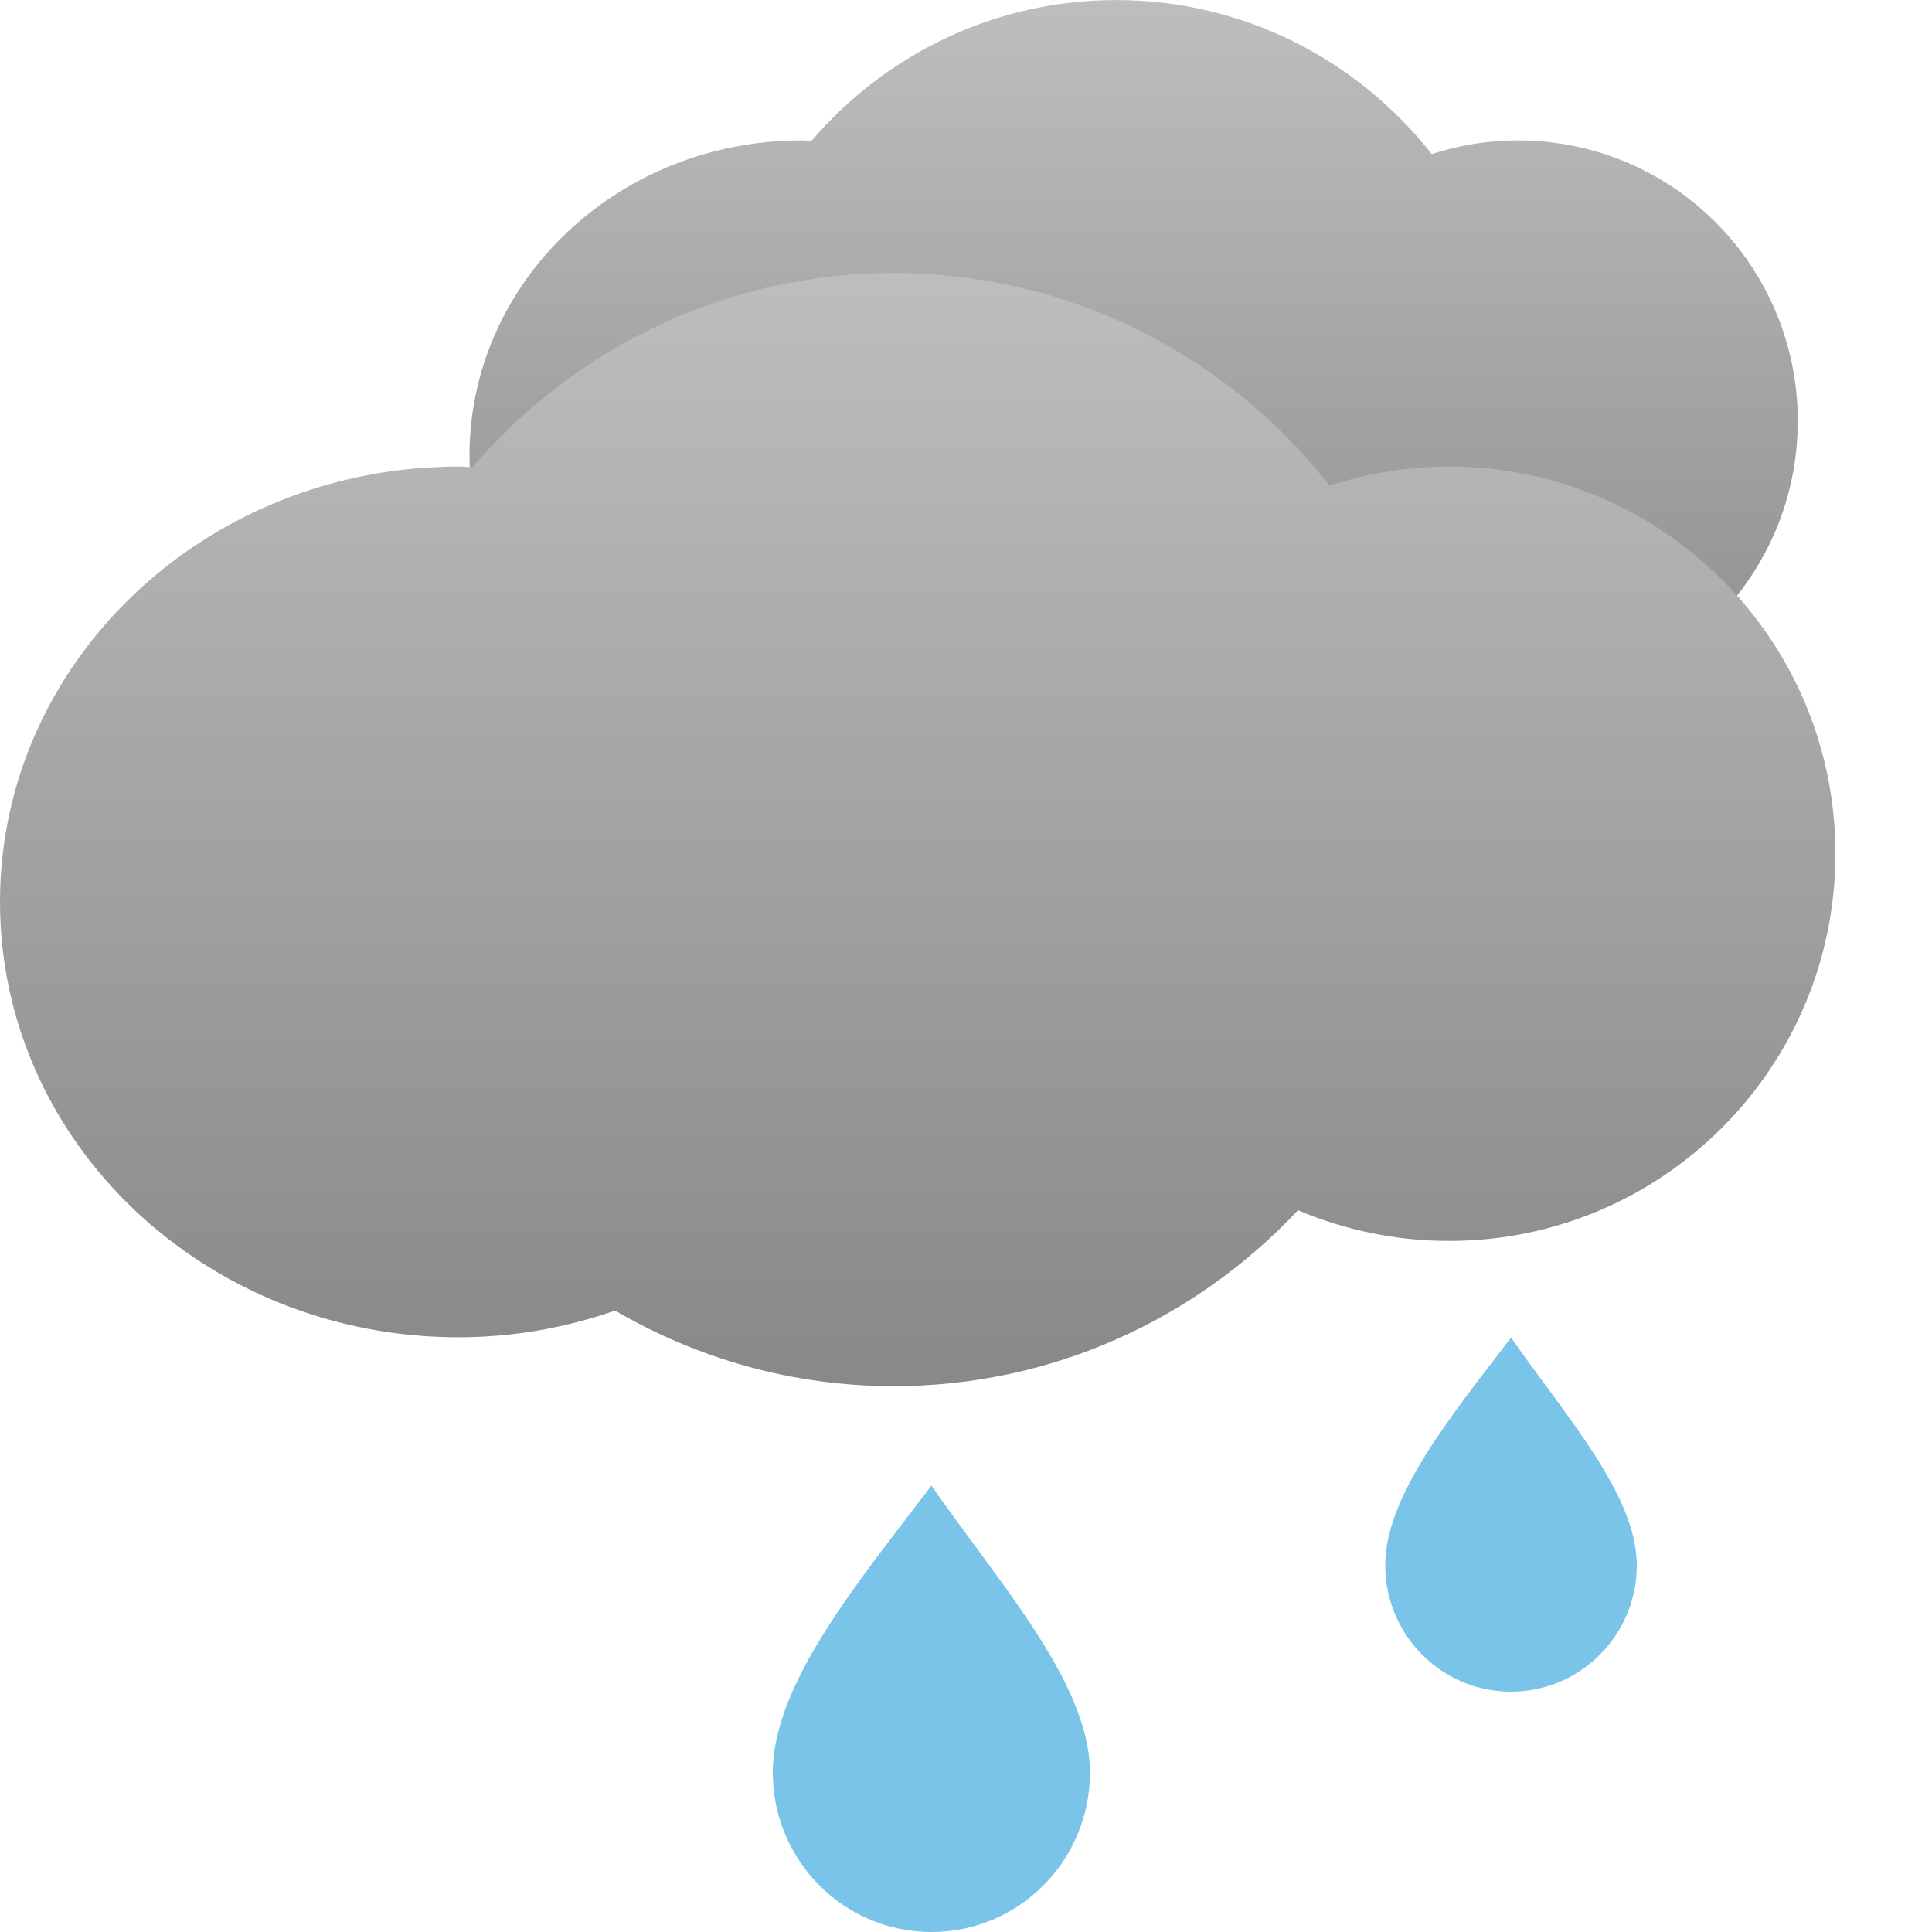
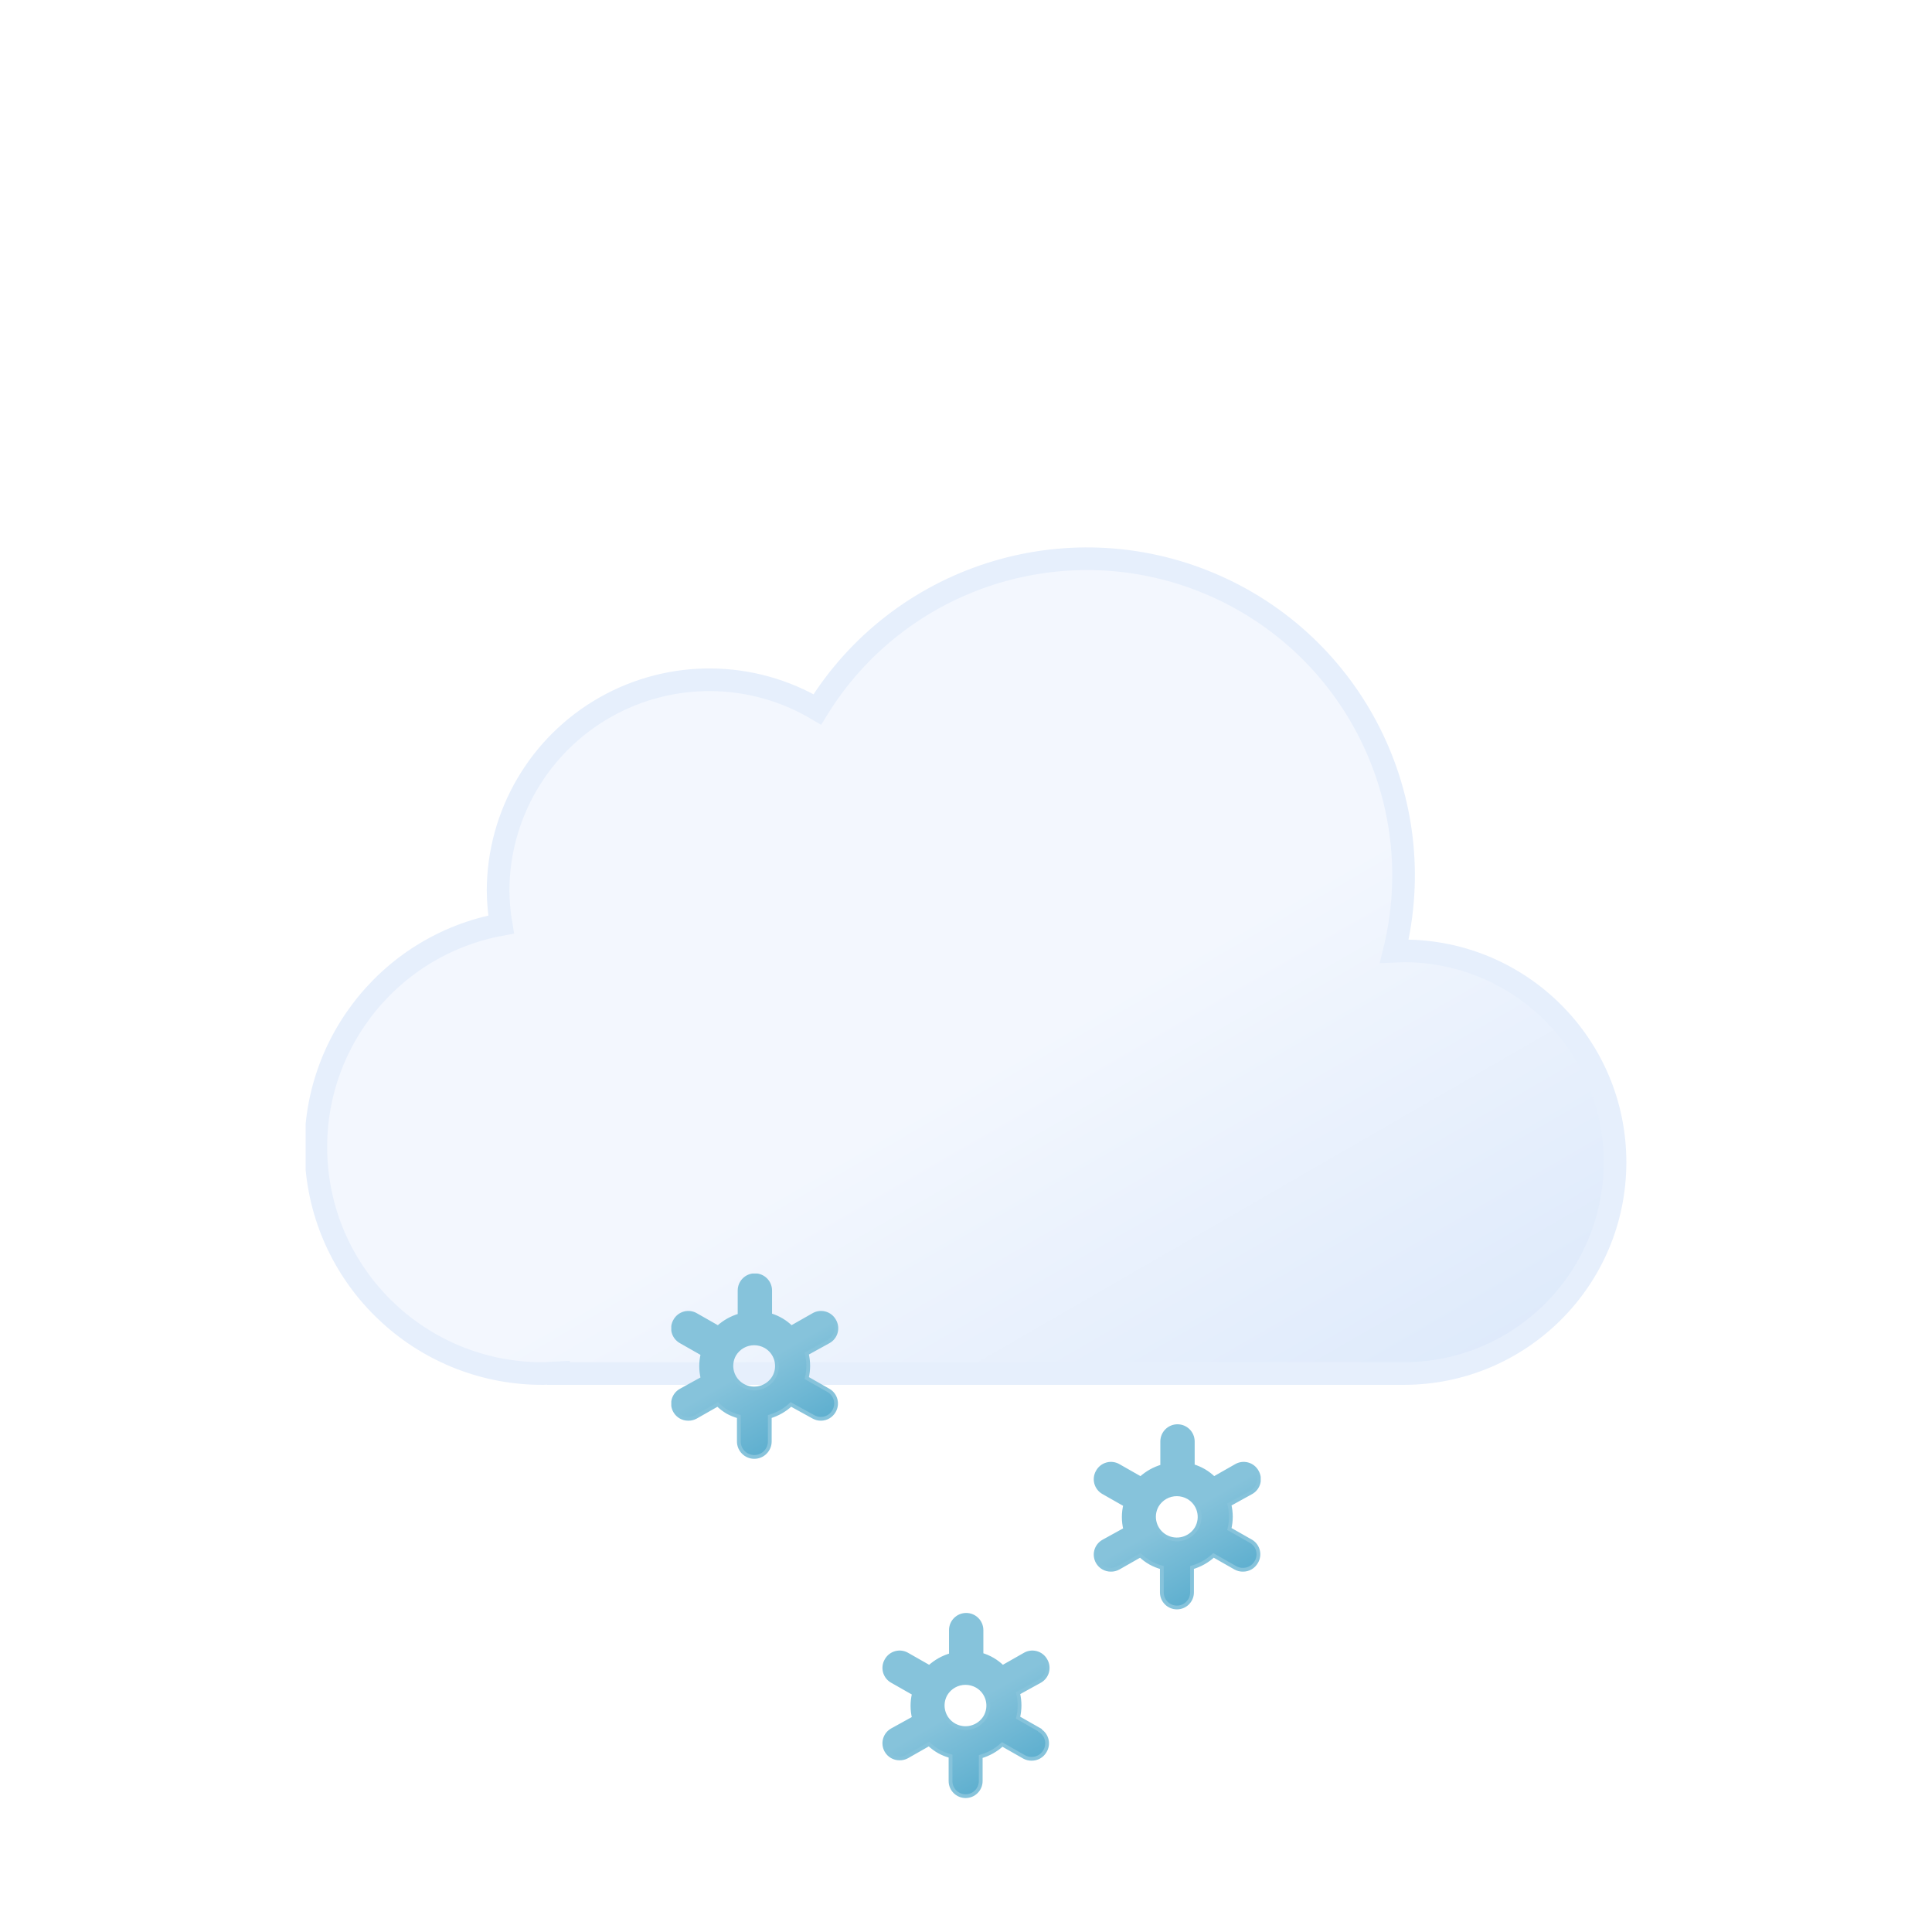
- <svg xmlns="http://www.w3.org/2000/svg" viewBox="0 0 40 40">
-   <linearGradient id="wolke-dunkel" gradientTransform="matrix(27.28 0 0 16.564 23010.72 -848.0467)" gradientUnits="userSpaceOnUse" x1="-842.641" x2="-842.641" y1="52.204" y2="51.196">
-     <stop offset="0" stop-color="#888" />
-     <stop offset="1" stop-color="#bebebe" />
-   </linearGradient>
-   <linearGradient id="wolke-dunkel-2" gradientUnits="userSpaceOnUse" x1="19.592" y1="39.742" x2="19.592" y2="38.742" gradientTransform="matrix(38 0 0 23.047 -725.5 -887.2656)">
-     <stop offset="0" style="stop-color:#888" />
-     <stop offset="1" style="stop-color:#bebebe" />
-   </linearGradient>
-   <path d="m31.43 2.906c-.626 0-1.224.102-1.788.284-1.523-1.939-3.881-3.189-6.533-3.189-2.524 0-4.785 1.133-6.309 2.916-.071-.002-.138-.01-.21-.01-3.795 0-6.87 2.922-6.87 6.529 0 3.607 3.075 6.531 6.87 6.531.825 0 1.613-.146 2.346-.399 1.228.717 2.649 1.133 4.172 1.133 2.391 0 4.541-1.018 6.061-2.64.694.298 1.458.462 2.262.462 3.2 0 5.79-2.6 5.79-5.807-.002-3.211-2.592-5.809-5.791-5.809z" fill="url(#wolke-dunkel)" />
-   <path d="m30 9.66c-.863 0-1.691.141-2.471.394-2.105-2.678-5.363-4.402-9.029-4.402-3.489 0-6.609 1.564-8.718 4.022-.097-.002-.191-.014-.288-.014-5.244 0-9.494 4.036-9.494 9.013 0 4.979 4.25 9.014 9.494 9.014 1.14 0 2.228-.201 3.241-.552 1.697.989 3.662 1.564 5.765 1.564 3.307 0 6.275-1.405 8.374-3.642.96.407 2.017.635 3.126.635 4.419 0 8-3.59 8-8.018 0-4.427-3.581-8.015-8-8.015z" fill="url(#wolke-dunkel-2)" />
-   <path d="m31.284 35.024c-1.438 0-2.604-1.173-2.604-2.618s1.383-3.108 2.604-4.713c1.155 1.653 2.604 3.268 2.604 4.713s-1.166 2.618-2.604 2.618zm-12 4.976c-1.813 0-3.284-1.479-3.284-3.301s1.745-3.918 3.284-5.94c1.456 2.084 3.282 4.118 3.282 5.94 0 1.823-1.469 3.301-3.282 3.301z" fill="#7ac4e9" />
+ <svg xmlns="http://www.w3.org/2000/svg" xmlns:xlink="http://www.w3.org/1999/xlink" viewBox="0 0 512 512">
+   <defs>
+     <linearGradient id="a" x1="99.5" x2="232.6" y1="30.7" y2="261.4" gradientUnits="userSpaceOnUse">
+       <stop offset="0" stop-color="#f3f7fe" />
+       <stop offset=".5" stop-color="#f3f7fe" />
+       <stop offset="1" stop-color="#deeafb" />
+     </linearGradient>
+     <linearGradient id="b" x1="11.4" x2="32.8" y1="5.9" y2="43.1" gradientUnits="userSpaceOnUse">
+       <stop offset="0" stop-color="#86c3db" />
+       <stop offset=".5" stop-color="#86c3db" />
+       <stop offset="1" stop-color="#5eafcf" />
+     </linearGradient>
+     <linearGradient xlink:href="#b" id="c" x1="67.4" x2="88.8" y1="95.9" y2="133.1" />
+     <linearGradient xlink:href="#b" id="d" x1="123.4" x2="144.8" y1="45.9" y2="83.1" />
+     <symbol id="e" viewBox="0 0 350 222">
+       <path fill="url(#a)" stroke="#e6effc" stroke-miterlimit="10" stroke-width="6" d="m291 107-2.5.1A83.9 83.9 0 00135.6 43 56 56 0 0051 91a56.6 56.6 0 00.8 9A60 60 0 0063 219l4-.2v.2h224a56 56 0 000-112Z" />
+     </symbol>
+     <symbol id="f" viewBox="0 0 156.2 139">
+       <path fill="url(#b)" stroke="#86c3db" stroke-miterlimit="10" d="m41.7 31-5.8-3.3a13.7 13.7 0 000-6.5l5.8-3.2a4 4 0 001.5-5.5 4 4 0 00-5.6-1.5l-5.8 3.3a13.6 13.6 0 00-2.6-2 13.8 13.8 0 00-3-1.3V4.5a4 4 0 00-8.1 0v6.6a14.3 14.3 0 00-5.7 3.2L6.6 11A4 4 0 001 12.5 4 4 0 002.5 18l5.8 3.3a13.7 13.7 0 000 6.5L2.5 31A4 4 0 001 36.5a4 4 0 003.5 2 4 4 0 002-.5l5.8-3.3a13.6 13.6 0 002.6 2 13.8 13.8 0 003 1.2v6.6a4 4 0 008.2 0v-6.6a14.2 14.2 0 005.6-3.2l6 3.3a4 4 0 002 .5 4 4 0 003.4-2 4 4 0 00-1.4-5.5ZM19 29.7a6 6 0 01-2.3-8.2 6.1 6.1 0 015.3-3 6.2 6.2 0 013 .8 6 6 0 012.2 8.2 6.1 6.1 0 01-8.2 2.2Z" />
+       <path fill="url(#c)" stroke="#86c3db" stroke-miterlimit="10" d="m97.7 121-5.8-3.3a13.7 13.7 0 000-6.5l5.8-3.2a4 4 0 001.5-5.5 4 4 0 00-5.6-1.5l-5.8 3.3a13.6 13.6 0 00-2.6-2 13.8 13.8 0 00-3-1.3v-6.5a4 4 0 00-8.1 0v6.6a14.3 14.3 0 00-5.7 3.2l-5.8-3.3a4 4 0 00-5.6 1.5 4 4 0 001.5 5.5l5.8 3.3a13.7 13.7 0 000 6.5l-5.8 3.2a4 4 0 00-1.5 5.5 4 4 0 003.5 2 4 4 0 002-.5l5.8-3.3a13.6 13.6 0 002.7 2 13.8 13.8 0 003 1.2v6.6a4 4 0 008 0V128a14.2 14.2 0 005.7-3.2l5.8 3.3a4 4 0 002 .5 4 4 0 003.5-2 4 4 0 00-1.3-5.5ZM75 119.7a6 6 0 01-2.3-8.2 6.1 6.1 0 015.3-3 6.2 6.2 0 013 .8 6 6 0 012.2 8.2 6.1 6.1 0 01-8.2 2.2Z" />
+       <path fill="url(#d)" stroke="#86c3db" stroke-miterlimit="10" d="m153.7 71-5.8-3.3a13.7 13.7 0 000-6.5l5.8-3.2a4 4 0 001.5-5.5 4 4 0 00-5.6-1.5l-5.8 3.3a13.6 13.6 0 00-2.6-2 13.8 13.8 0 00-3-1.3v-6.5a4 4 0 00-8.1 0v6.6a14.3 14.3 0 00-5.7 3.2l-5.8-3.3a4 4 0 00-5.6 1.5 4 4 0 001.5 5.5l5.8 3.3a13.7 13.7 0 000 6.5l-5.8 3.2a4 4 0 00-1.5 5.5 4 4 0 003.5 2 4 4 0 002-.5l5.8-3.3a13.6 13.6 0 002.7 2 13.8 13.8 0 003 1.2v6.6a4 4 0 008 0v-6.6a14.2 14.2 0 005.7-3.2l5.8 3.3a4 4 0 002 .5 4 4 0 003.5-2 4 4 0 00-1.3-5.5ZM131 69.7a6 6 0 01-2.3-8.2 6.1 6.1 0 015.3-3 6.2 6.2 0 013 .8 6 6 0 012.2 8.2 6.1 6.1 0 01-8.2 2.2Z" />
+     </symbol>
+   </defs>
+   <use xlink:href="#e" width="350" height="222" transform="translate(81 145)" />
+   <use xlink:href="#f" width="156.2" height="139" transform="translate(177.9 337.5)" />
</svg>
